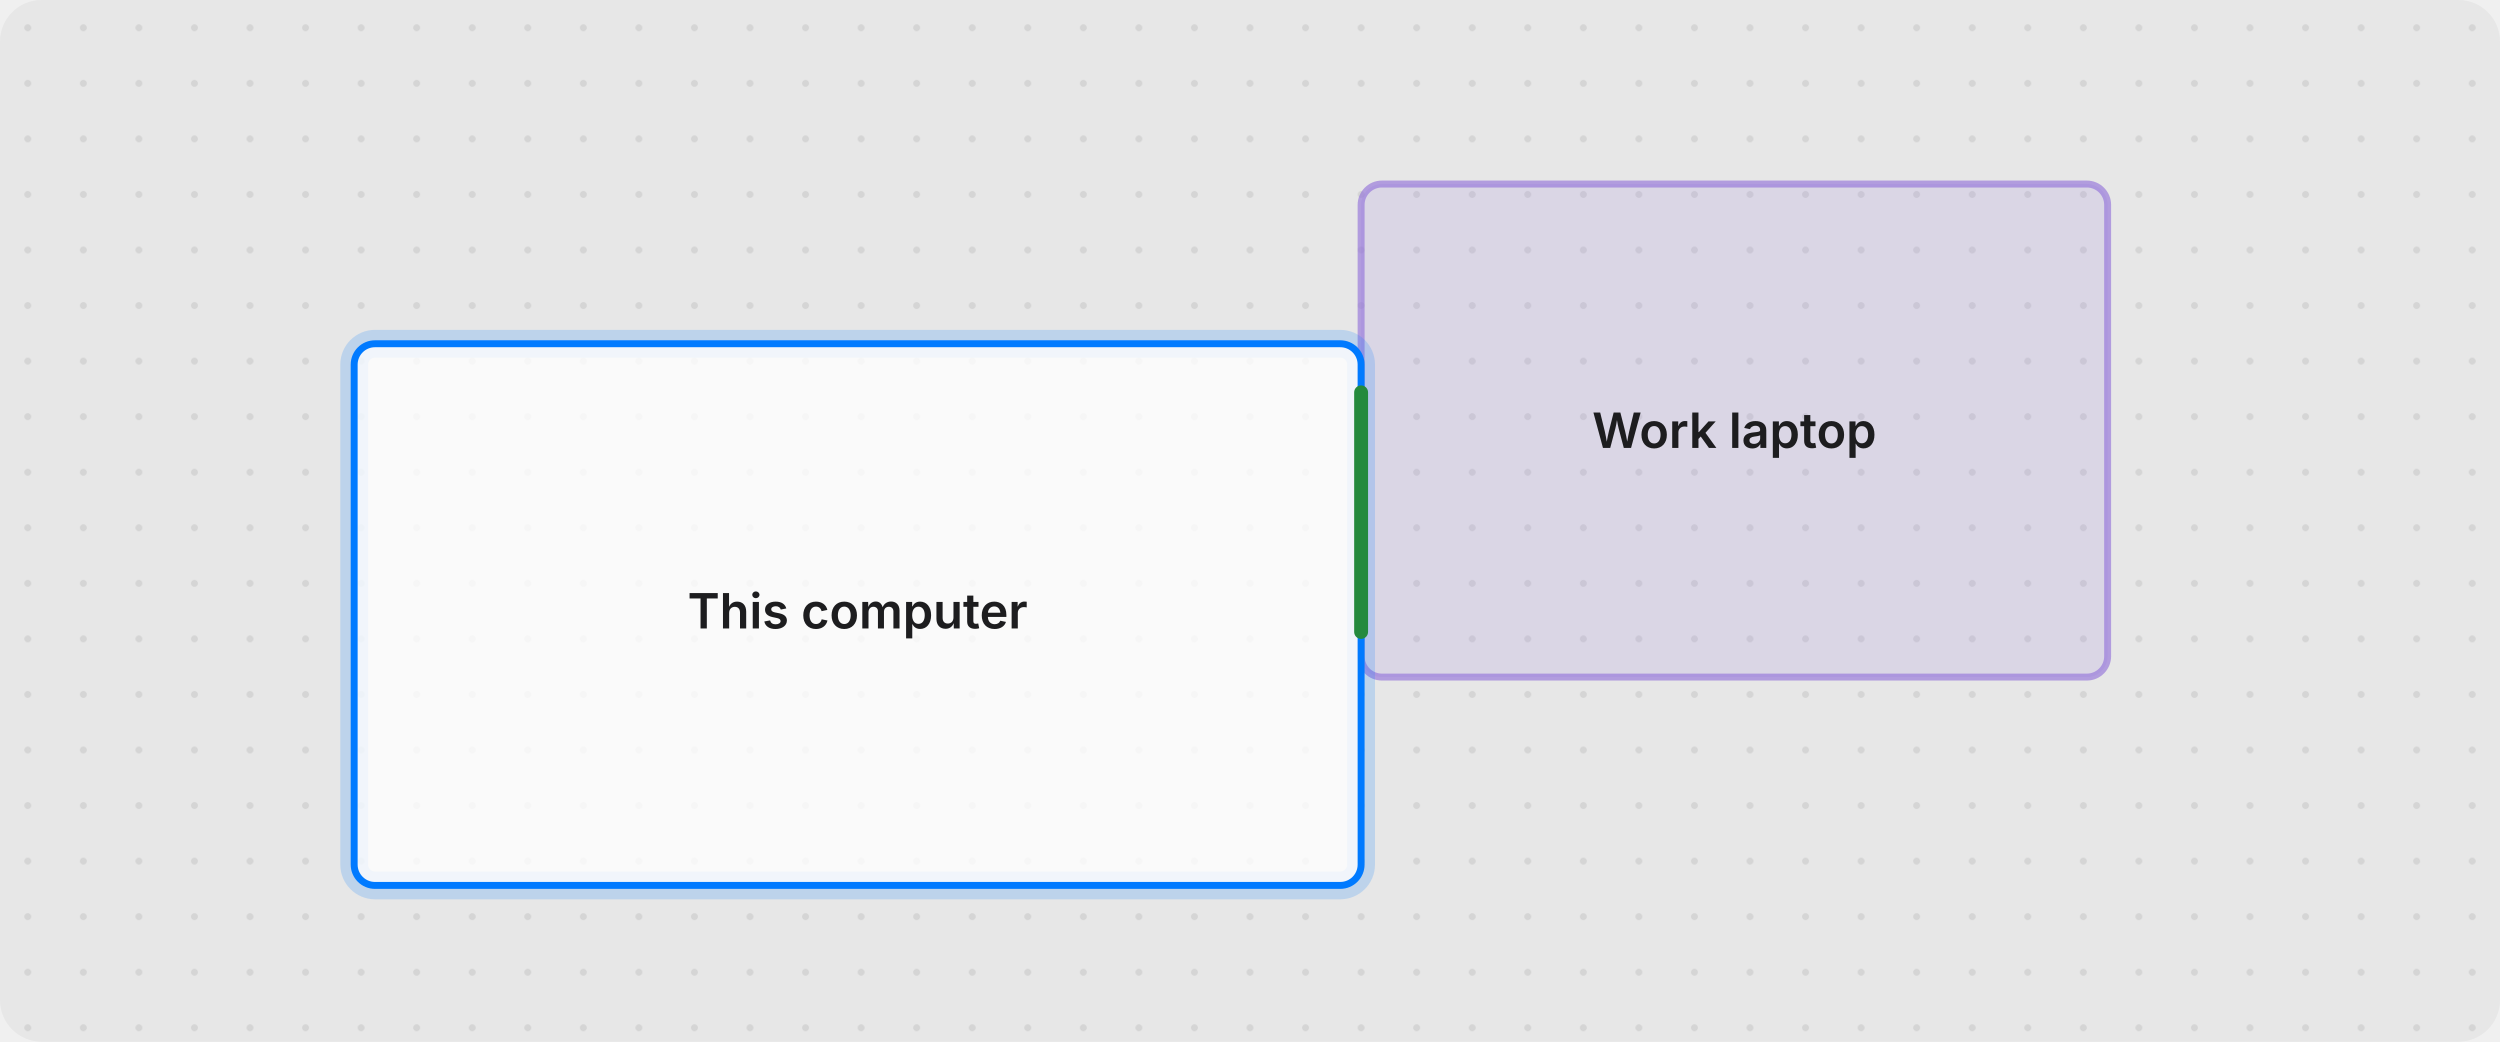
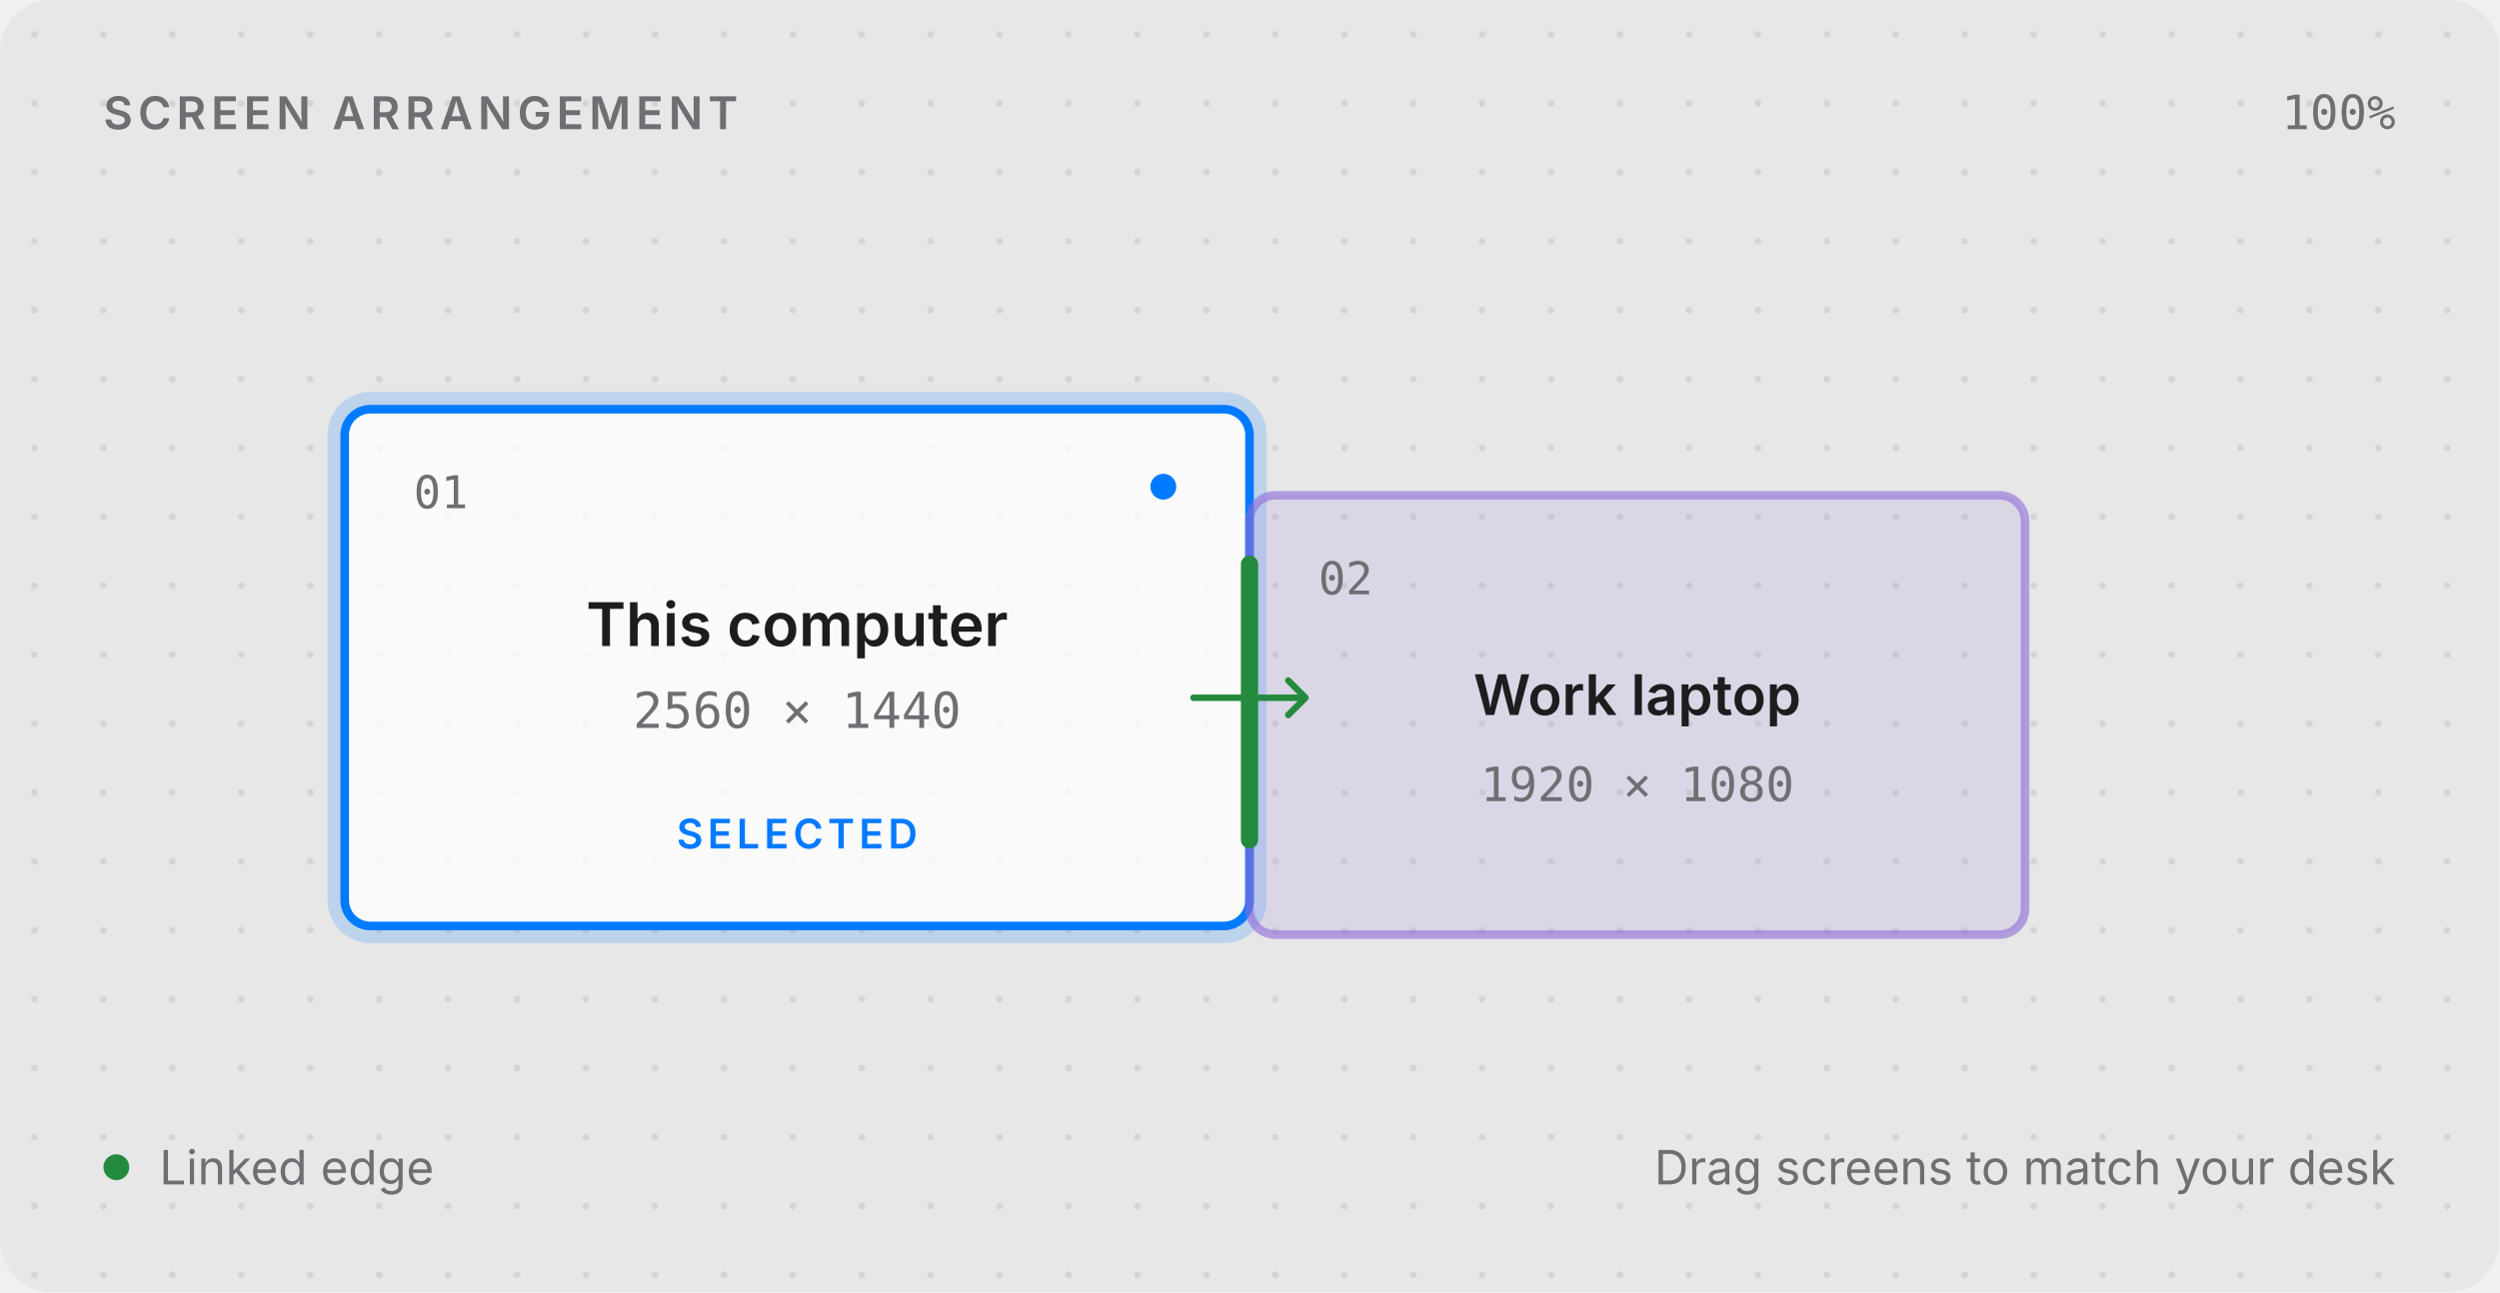
- <svg xmlns="http://www.w3.org/2000/svg" width="720" height="300" viewBox="0 0 720 300" role="img" aria-label="Example layout connecting this computer and work laptop">
+ <svg xmlns="http://www.w3.org/2000/svg" width="580" height="300" viewBox="0 0 580 300" role="img" aria-labelledby="title description">
  <defs>
    <pattern id="grid" width="16" height="16" patternUnits="userSpaceOnUse">
-       <circle cx="8" cy="8" r="1" fill="rgba(0,0,0,.08)" />
+       <circle cx="8" cy="8" r="0.8" fill="#000000" fill-opacity=".08" />
    </pattern>
  </defs>
-   <rect width="720" height="300" rx="12" fill="rgba(0,0,0,.04)" />
-   <rect width="720" height="300" rx="12" fill="url(#grid)" />
-   <rect x="392" y="53" width="215" height="142" rx="6" fill="#8E6BD8" fill-opacity=".14" stroke="#8E6BD8" stroke-opacity=".60" stroke-width="2" />
-   <rect x="102" y="99" width="290" height="156" rx="6" fill="none" stroke="#007AFF" stroke-width="8" stroke-opacity=".18" />
-   <rect x="102" y="99" width="290" height="156" rx="6" fill="rgba(255,255,255,.78)" stroke="#007AFF" stroke-width="2" />
-   <path d="M392 113v69" stroke="#248A3D" stroke-width="4" stroke-linecap="round" />
-   <g font-family="-apple-system, sans-serif" font-size="14" font-weight="600" fill="#1D1D1F" text-anchor="middle">
-     <text x="247" y="181">This computer</text>
-     <text x="499.5" y="129">Work laptop</text>
-   </g>
+   <rect x="0" y="0" width="580" height="300" rx="12" fill="#000000" fill-opacity=".04" />
+   <rect x="0" y="0" width="580" height="300" rx="12" fill="url(#grid)" />
+   <text x="24" y="30" font-family="-apple-system, BlinkMacSystemFont, Helvetica Neue, sans-serif" font-size="10.5" font-weight="600" text-anchor="start" fill="#6E6E73" letter-spacing="1.2">SCREEN ARRANGEMENT</text>
+   <text x="556" y="30" font-family="SF Mono, Menlo, monospace" font-size="11" font-weight="400" text-anchor="end" fill="#6E6E73">100%</text>
+   <rect x="78" y="93" width="214" height="124" rx="8" fill="none" stroke="#007AFF" stroke-width="4" opacity=".18" />
+   <rect x="80" y="95" width="210" height="120" rx="6" fill="#FFFFFF" fill-opacity=".78" stroke="#007AFF" stroke-width="2" />
+   <rect x="290" y="115" width="180" height="102" rx="6" fill="#8E6BD8" fill-opacity=".14" stroke="#8E6BD8" stroke-opacity=".60" stroke-width="2" />
+   <text x="96" y="118" font-family="SF Mono, Menlo, monospace" font-size="10.5" font-weight="500" text-anchor="start" fill="#6E6E73">01</text>
+   <circle cx="270" cy="113" r="3" fill="#007AFF" />
+   <text x="185" y="150" font-family="-apple-system, BlinkMacSystemFont, Helvetica Neue, sans-serif" font-size="14" font-weight="600" text-anchor="middle" fill="#1D1D1F">This computer</text>
+   <text x="185" y="169" font-family="SF Mono, Menlo, monospace" font-size="11.5" font-weight="400" text-anchor="middle" fill="#6E6E73">2560 × 1440</text>
+   <text x="185" y="197" font-family="-apple-system, BlinkMacSystemFont, Helvetica Neue, sans-serif" font-size="9.5" font-weight="600" text-anchor="middle" fill="#007AFF" letter-spacing="1">SELECTED</text>
+   <text x="306" y="138" font-family="SF Mono, Menlo, monospace" font-size="10.5" font-weight="500" text-anchor="start" fill="#6E6E73">02</text>
+   <text x="380" y="166" font-family="-apple-system, BlinkMacSystemFont, Helvetica Neue, sans-serif" font-size="13" font-weight="600" text-anchor="middle" fill="#1D1D1F">Work laptop</text>
+   <text x="380" y="186" font-family="SF Mono, Menlo, monospace" font-size="11" font-weight="400" text-anchor="middle" fill="#6E6E73">1920 × 1080</text>
+   <rect x="288" y="129" width="4" height="68" rx="2" fill="#248A3D" />
+   <path d="M277 162h26m-4-4 4 4-4 4" fill="none" stroke="#248A3D" stroke-width="1.5" stroke-linecap="round" stroke-linejoin="round" />
+   <circle cx="27" cy="271" r="3" fill="#248A3D" />
+   <text x="37" y="275" font-family="-apple-system, BlinkMacSystemFont, Helvetica Neue, sans-serif" font-size="11" font-weight="400" text-anchor="start" fill="#6E6E73">Linked edge</text>
+   <text x="556" y="275" font-family="-apple-system, BlinkMacSystemFont, Helvetica Neue, sans-serif" font-size="11" font-weight="400" text-anchor="end" fill="#6E6E73">Drag screens to match your desk</text>
</svg>
